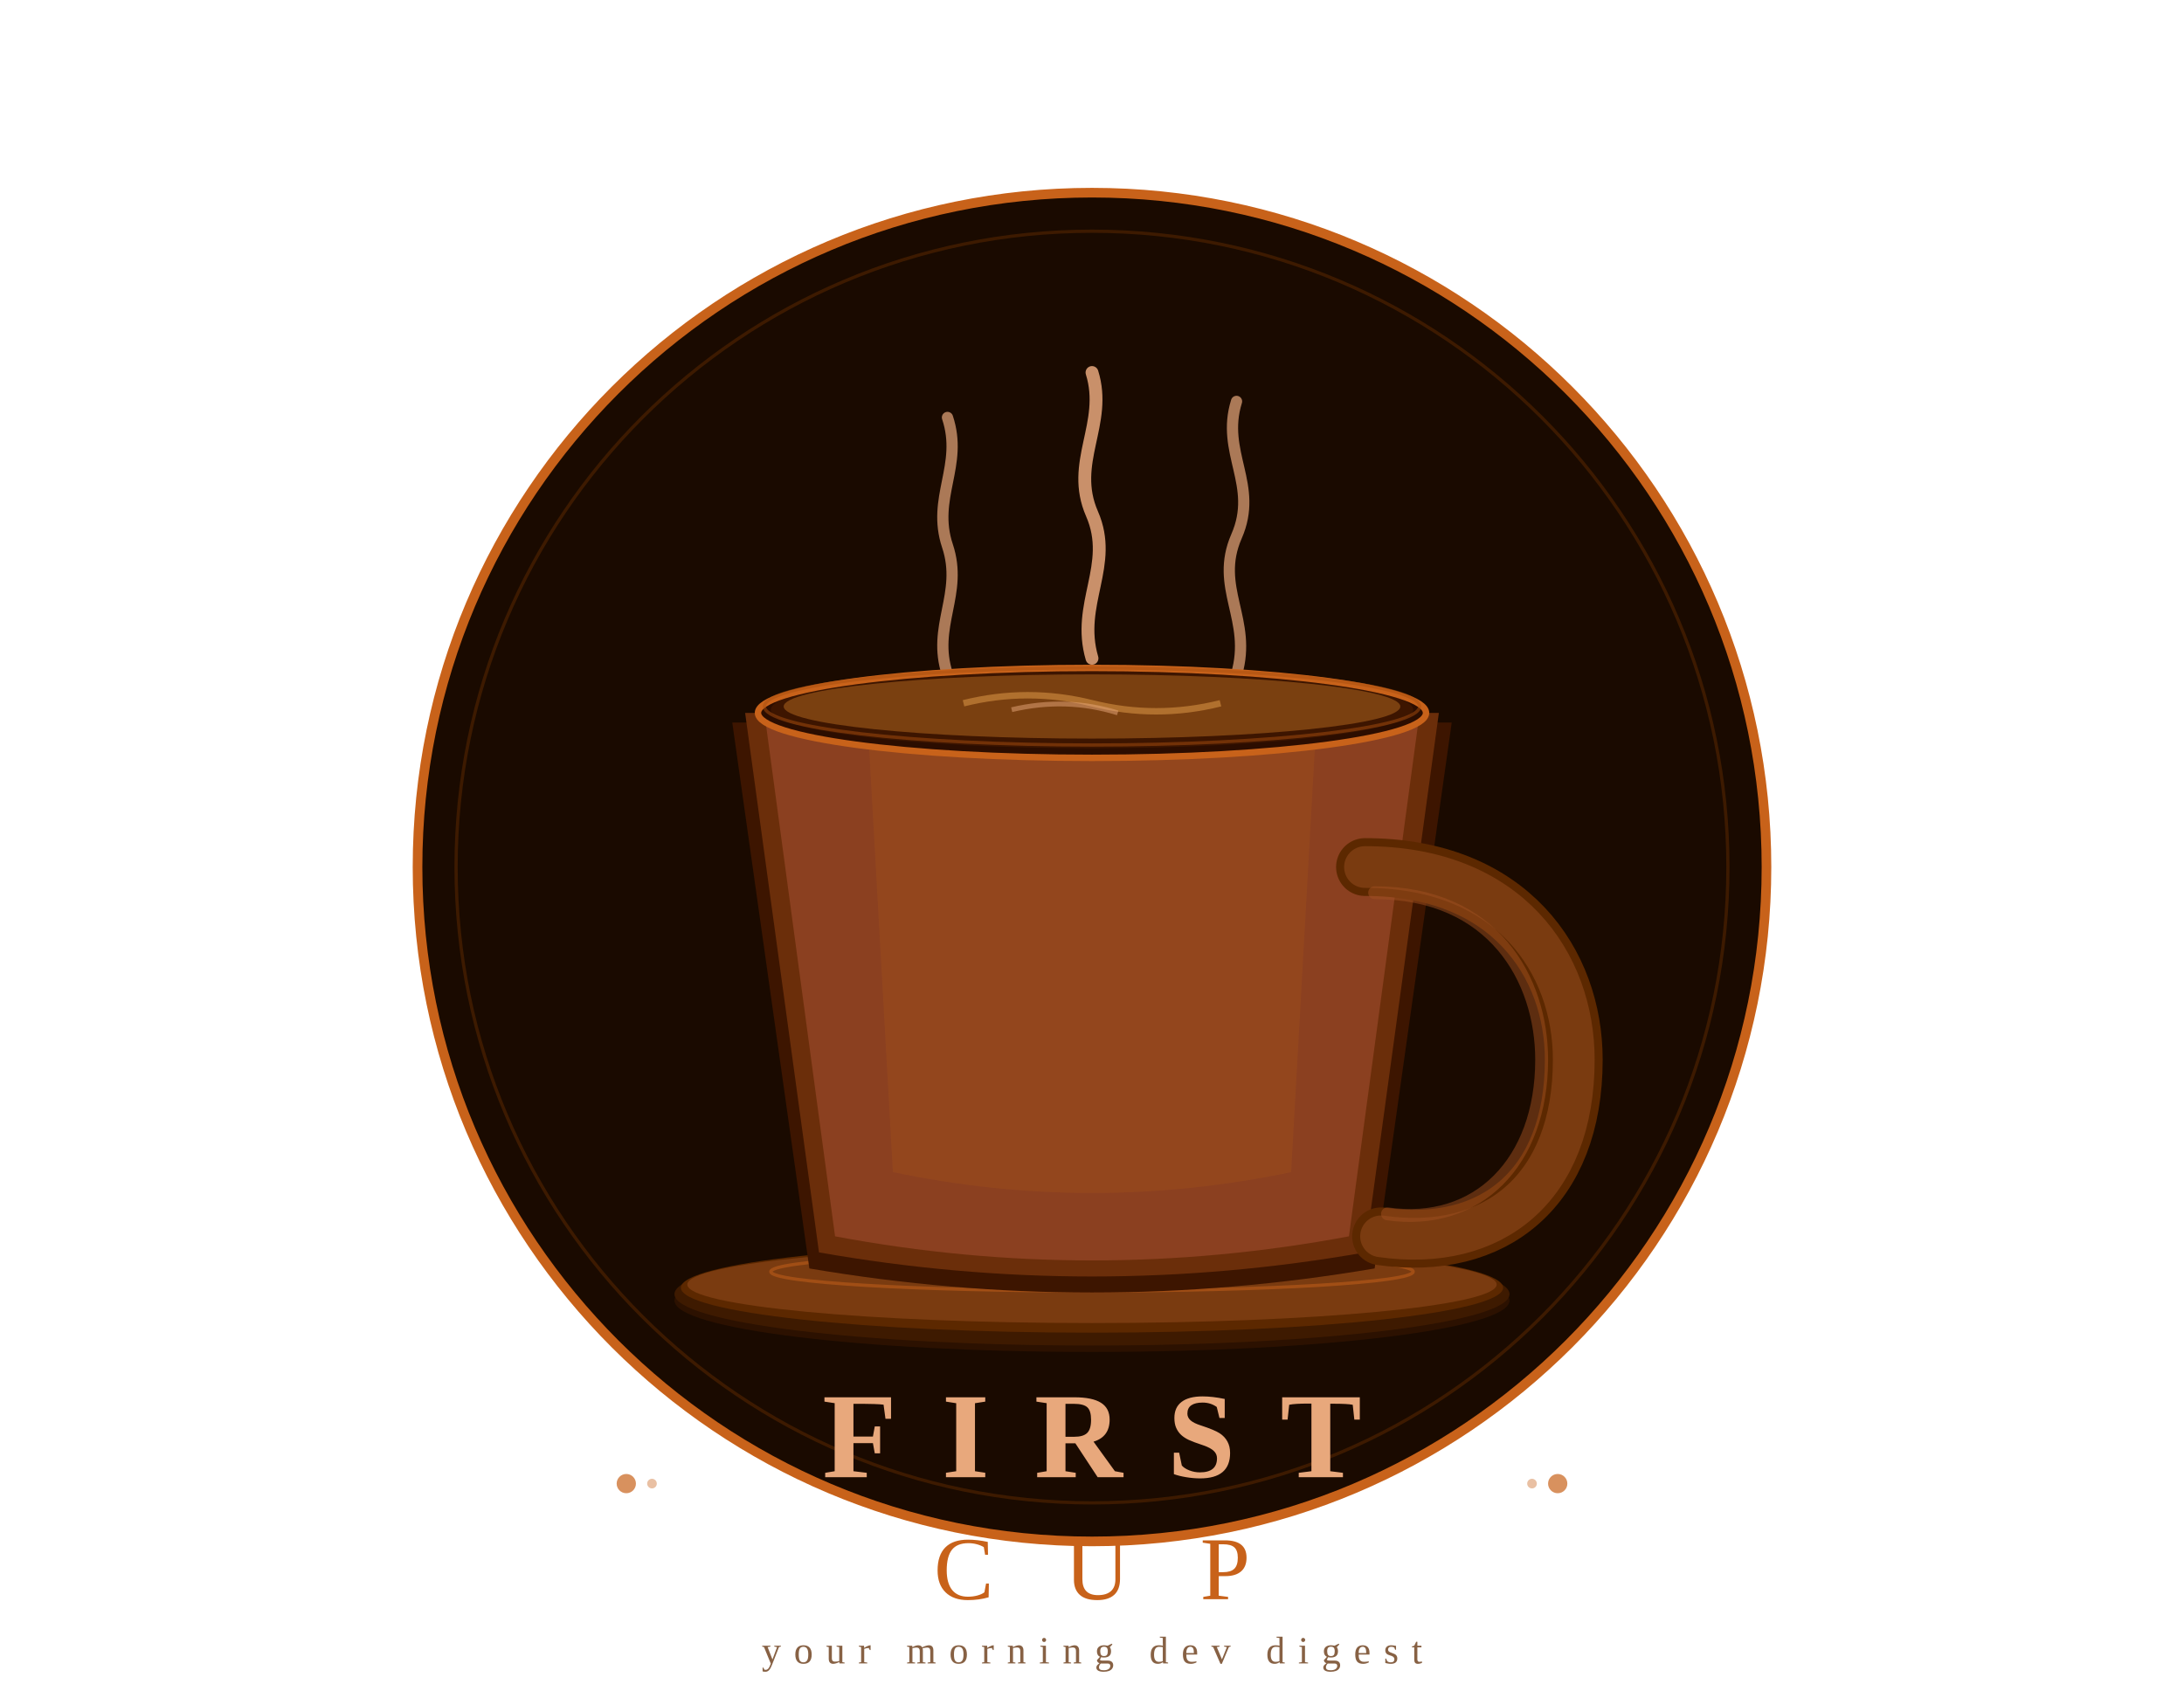
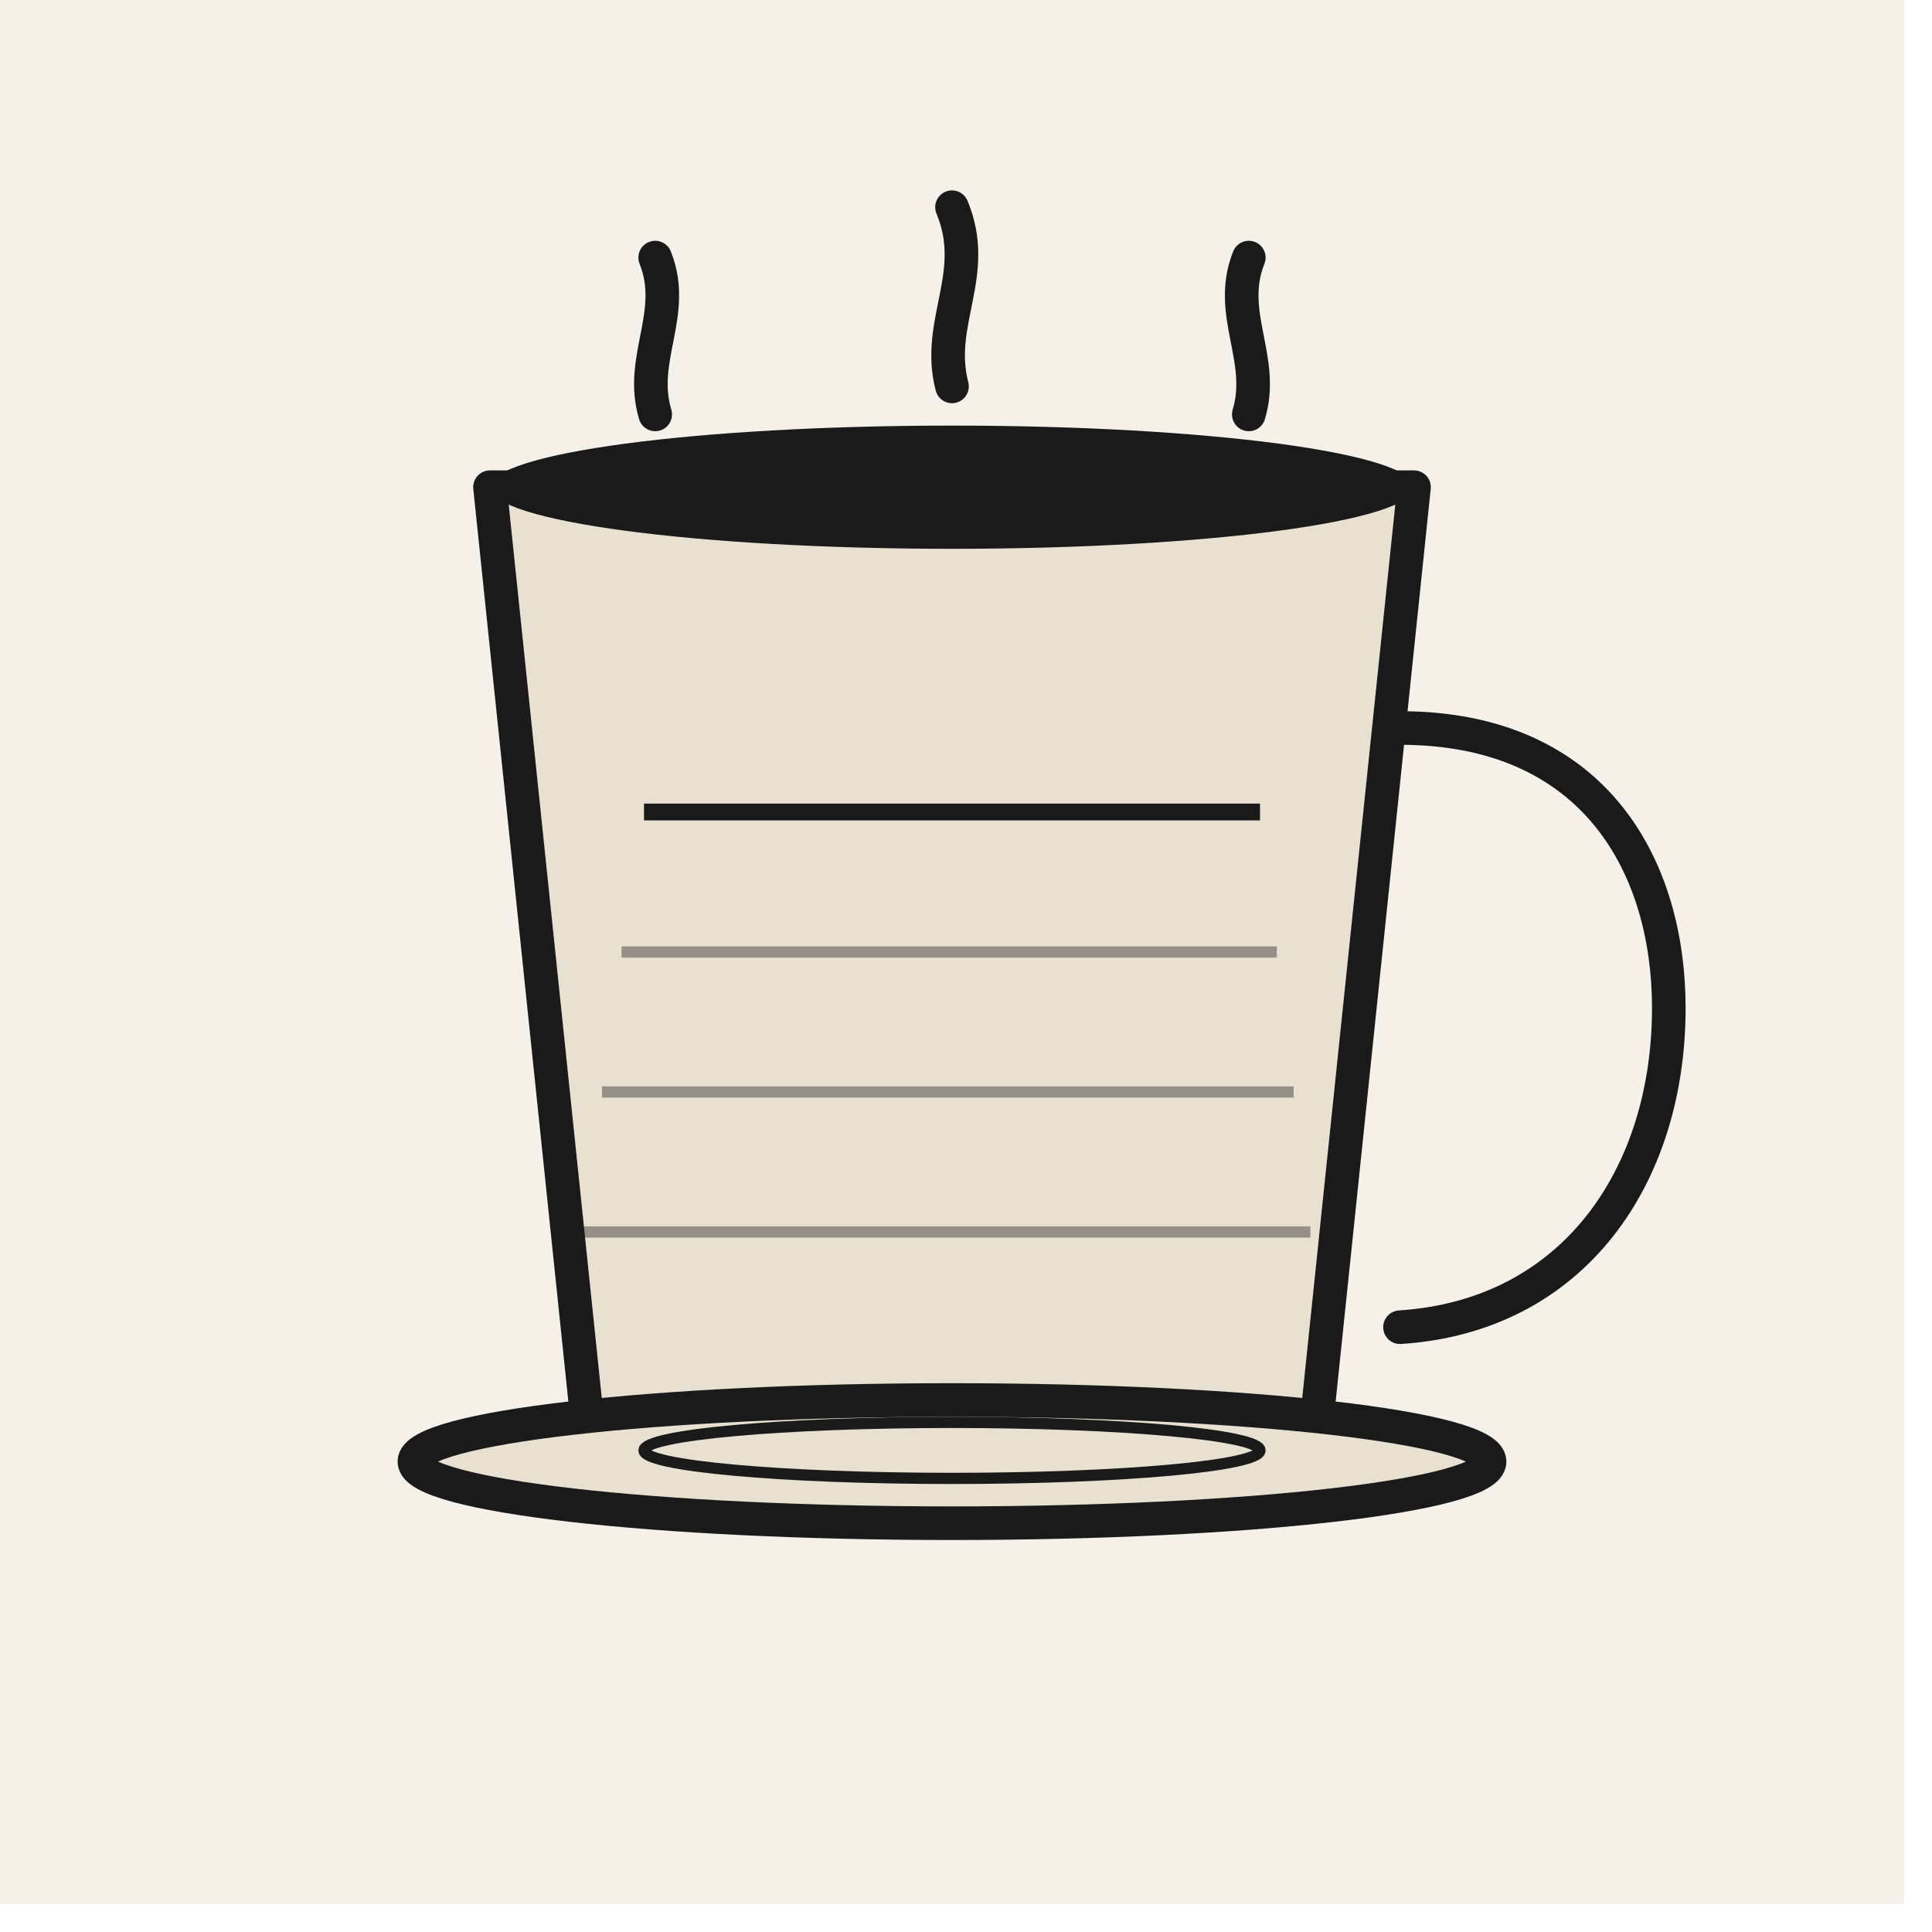
- <svg xmlns="http://www.w3.org/2000/svg" width="100%" viewBox="0 0 680 530.83" role="img" style="">
-   <defs>
-     <clipPath id="cupClip">
-       <rect x="220" y="210" width="240" height="180" rx="8" />
-     </clipPath>
-   </defs>
-   <circle cx="340" cy="270" r="210" fill="#1A0A00" style="fill:rgb(26, 10, 0);stroke:none;color:rgb(255, 255, 255);stroke-width:1px;stroke-linecap:butt;stroke-linejoin:miter;opacity:1;font-family:&quot;Anthropic Sans&quot;, -apple-system, &quot;system-ui&quot;, &quot;Segoe UI&quot;, sans-serif;font-size:16px;font-weight:400;text-anchor:start;dominant-baseline:auto" />
-   <circle cx="340" cy="270" r="210" fill="none" stroke="#C8621A" stroke-width="3" style="fill:none;stroke:rgb(200, 98, 26);color:rgb(255, 255, 255);stroke-width:3px;stroke-linecap:butt;stroke-linejoin:miter;opacity:1;font-family:&quot;Anthropic Sans&quot;, -apple-system, &quot;system-ui&quot;, &quot;Segoe UI&quot;, sans-serif;font-size:16px;font-weight:400;text-anchor:start;dominant-baseline:auto" />
-   <circle cx="340" cy="270" r="198" fill="none" stroke="#3D1A00" stroke-width="1" style="fill:none;stroke:rgb(61, 26, 0);color:rgb(255, 255, 255);stroke-width:1px;stroke-linecap:butt;stroke-linejoin:miter;opacity:1;font-family:&quot;Anthropic Sans&quot;, -apple-system, &quot;system-ui&quot;, &quot;Segoe UI&quot;, sans-serif;font-size:16px;font-weight:400;text-anchor:start;dominant-baseline:auto" />
-   <path d="M295 210 C290 195 300 185 295 170 C290 155 300 145 295 130" fill="none" stroke="#E8A87C" stroke-width="3.5" stroke-linecap="round" opacity="0.7" style="fill:none;stroke:rgb(232, 168, 124);color:rgb(255, 255, 255);stroke-width:3.5px;stroke-linecap:round;stroke-linejoin:miter;opacity:0.7;font-family:&quot;Anthropic Sans&quot;, -apple-system, &quot;system-ui&quot;, &quot;Segoe UI&quot;, sans-serif;font-size:16px;font-weight:400;text-anchor:start;dominant-baseline:auto" />
-   <path d="M340 205 C335 188 347 176 340 160 C333 144 345 132 340 116" fill="none" stroke="#E8A87C" stroke-width="4" stroke-linecap="round" opacity="0.85" style="fill:none;stroke:rgb(232, 168, 124);color:rgb(255, 255, 255);stroke-width:4px;stroke-linecap:round;stroke-linejoin:miter;opacity:0.85;font-family:&quot;Anthropic Sans&quot;, -apple-system, &quot;system-ui&quot;, &quot;Segoe UI&quot;, sans-serif;font-size:16px;font-weight:400;text-anchor:start;dominant-baseline:auto" />
-   <path d="M385 210 C390 193 378 183 385 167 C392 151 380 141 385 125" fill="none" stroke="#E8A87C" stroke-width="3.5" stroke-linecap="round" opacity="0.7" style="fill:none;stroke:rgb(232, 168, 124);color:rgb(255, 255, 255);stroke-width:3.5px;stroke-linecap:round;stroke-linejoin:miter;opacity:0.7;font-family:&quot;Anthropic Sans&quot;, -apple-system, &quot;system-ui&quot;, &quot;Segoe UI&quot;, sans-serif;font-size:16px;font-weight:400;text-anchor:start;dominant-baseline:auto" />
-   <ellipse cx="340" cy="405" rx="130" ry="16" fill="#2C1100" style="fill:rgb(44, 17, 0);stroke:none;color:rgb(255, 255, 255);stroke-width:1px;stroke-linecap:butt;stroke-linejoin:miter;opacity:1;font-family:&quot;Anthropic Sans&quot;, -apple-system, &quot;system-ui&quot;, &quot;Segoe UI&quot;, sans-serif;font-size:16px;font-weight:400;text-anchor:start;dominant-baseline:auto" />
-   <ellipse cx="340" cy="403" rx="130" ry="16" fill="#3E1A00" style="fill:rgb(62, 26, 0);stroke:none;color:rgb(255, 255, 255);stroke-width:1px;stroke-linecap:butt;stroke-linejoin:miter;opacity:1;font-family:&quot;Anthropic Sans&quot;, -apple-system, &quot;system-ui&quot;, &quot;Segoe UI&quot;, sans-serif;font-size:16px;font-weight:400;text-anchor:start;dominant-baseline:auto" />
-   <ellipse cx="340" cy="401" rx="128" ry="14" fill="#5C2800" style="fill:rgb(92, 40, 0);stroke:none;color:rgb(255, 255, 255);stroke-width:1px;stroke-linecap:butt;stroke-linejoin:miter;opacity:1;font-family:&quot;Anthropic Sans&quot;, -apple-system, &quot;system-ui&quot;, &quot;Segoe UI&quot;, sans-serif;font-size:16px;font-weight:400;text-anchor:start;dominant-baseline:auto" />
-   <ellipse cx="340" cy="400" rx="126" ry="12" fill="#7A3B10" style="fill:rgb(122, 59, 16);stroke:none;color:rgb(255, 255, 255);stroke-width:1px;stroke-linecap:butt;stroke-linejoin:miter;opacity:1;font-family:&quot;Anthropic Sans&quot;, -apple-system, &quot;system-ui&quot;, &quot;Segoe UI&quot;, sans-serif;font-size:16px;font-weight:400;text-anchor:start;dominant-baseline:auto" />
-   <ellipse cx="340" cy="396" rx="100" ry="6" fill="none" stroke="#C8621A" stroke-width="1" opacity="0.5" style="fill:none;stroke:rgb(200, 98, 26);color:rgb(255, 255, 255);stroke-width:1px;stroke-linecap:butt;stroke-linejoin:miter;opacity:0.5;font-family:&quot;Anthropic Sans&quot;, -apple-system, &quot;system-ui&quot;, &quot;Segoe UI&quot;, sans-serif;font-size:16px;font-weight:400;text-anchor:start;dominant-baseline:auto" />
-   <path d="M228 225 L252 395 Q340 410 428 395 L452 225 Z" fill="#3D1500" rx="4" style="fill:rgb(61, 21, 0);stroke:none;color:rgb(255, 255, 255);stroke-width:1px;stroke-linecap:butt;stroke-linejoin:miter;opacity:1;font-family:&quot;Anthropic Sans&quot;, -apple-system, &quot;system-ui&quot;, &quot;Segoe UI&quot;, sans-serif;font-size:16px;font-weight:400;text-anchor:start;dominant-baseline:auto" />
-   <path d="M232 222 L255 390 Q340 405 425 390 L448 222 Z" fill="#6B2E0A" style="fill:rgb(107, 46, 10);stroke:none;color:rgb(255, 255, 255);stroke-width:1px;stroke-linecap:butt;stroke-linejoin:miter;opacity:1;font-family:&quot;Anthropic Sans&quot;, -apple-system, &quot;system-ui&quot;, &quot;Segoe UI&quot;, sans-serif;font-size:16px;font-weight:400;text-anchor:start;dominant-baseline:auto" />
-   <path d="M238 222 L260 385 Q340 400 420 385 L442 222 Z" fill="#8B4020" style="fill:rgb(139, 64, 32);stroke:none;color:rgb(255, 255, 255);stroke-width:1px;stroke-linecap:butt;stroke-linejoin:miter;opacity:1;font-family:&quot;Anthropic Sans&quot;, -apple-system, &quot;system-ui&quot;, &quot;Segoe UI&quot;, sans-serif;font-size:16px;font-weight:400;text-anchor:start;dominant-baseline:auto" />
-   <path d="M270 222 L278 365 Q340 378 402 365 L410 222 Z" fill="#A0501A" opacity="0.4" style="fill:rgb(160, 80, 26);stroke:none;color:rgb(255, 255, 255);stroke-width:1px;stroke-linecap:butt;stroke-linejoin:miter;opacity:0.4;font-family:&quot;Anthropic Sans&quot;, -apple-system, &quot;system-ui&quot;, &quot;Segoe UI&quot;, sans-serif;font-size:16px;font-weight:400;text-anchor:start;dominant-baseline:auto" />
-   <ellipse cx="340" cy="222" rx="104" ry="14" fill="#2C0D00" style="fill:rgb(44, 13, 0);stroke:none;color:rgb(255, 255, 255);stroke-width:1px;stroke-linecap:butt;stroke-linejoin:miter;opacity:1;font-family:&quot;Anthropic Sans&quot;, -apple-system, &quot;system-ui&quot;, &quot;Segoe UI&quot;, sans-serif;font-size:16px;font-weight:400;text-anchor:start;dominant-baseline:auto" />
-   <ellipse cx="340" cy="221" rx="100" ry="12" fill="#3D1500" style="fill:rgb(61, 21, 0);stroke:none;color:rgb(255, 255, 255);stroke-width:1px;stroke-linecap:butt;stroke-linejoin:miter;opacity:1;font-family:&quot;Anthropic Sans&quot;, -apple-system, &quot;system-ui&quot;, &quot;Segoe UI&quot;, sans-serif;font-size:16px;font-weight:400;text-anchor:start;dominant-baseline:auto" />
-   <ellipse cx="340" cy="220" rx="96" ry="10" fill="#7A4010" style="fill:rgb(122, 64, 16);stroke:none;color:rgb(255, 255, 255);stroke-width:1px;stroke-linecap:butt;stroke-linejoin:miter;opacity:1;font-family:&quot;Anthropic Sans&quot;, -apple-system, &quot;system-ui&quot;, &quot;Segoe UI&quot;, sans-serif;font-size:16px;font-weight:400;text-anchor:start;dominant-baseline:auto" />
-   <path d="M300 219 Q320 214 340 219 Q360 224 380 219" fill="none" stroke="#C8853A" stroke-width="2" opacity="0.7" style="fill:none;stroke:rgb(200, 133, 58);color:rgb(255, 255, 255);stroke-width:2px;stroke-linecap:butt;stroke-linejoin:miter;opacity:0.7;font-family:&quot;Anthropic Sans&quot;, -apple-system, &quot;system-ui&quot;, &quot;Segoe UI&quot;, sans-serif;font-size:16px;font-weight:400;text-anchor:start;dominant-baseline:auto" />
-   <path d="M315 221 Q332 217 348 222" fill="none" stroke="#E8A87C" stroke-width="1.5" opacity="0.5" style="fill:none;stroke:rgb(232, 168, 124);color:rgb(255, 255, 255);stroke-width:1.5px;stroke-linecap:butt;stroke-linejoin:miter;opacity:0.5;font-family:&quot;Anthropic Sans&quot;, -apple-system, &quot;system-ui&quot;, &quot;Segoe UI&quot;, sans-serif;font-size:16px;font-weight:400;text-anchor:start;dominant-baseline:auto" />
-   <ellipse cx="340" cy="222" rx="104" ry="14" fill="none" stroke="#C8621A" stroke-width="2" style="fill:none;stroke:rgb(200, 98, 26);color:rgb(255, 255, 255);stroke-width:2px;stroke-linecap:butt;stroke-linejoin:miter;opacity:1;font-family:&quot;Anthropic Sans&quot;, -apple-system, &quot;system-ui&quot;, &quot;Segoe UI&quot;, sans-serif;font-size:16px;font-weight:400;text-anchor:start;dominant-baseline:auto" />
-   <ellipse cx="340" cy="220" rx="102" ry="12" fill="none" stroke="#A84E0E" stroke-width="1" opacity="0.5" style="fill:none;stroke:rgb(168, 78, 14);color:rgb(255, 255, 255);stroke-width:1px;stroke-linecap:butt;stroke-linejoin:miter;opacity:0.5;font-family:&quot;Anthropic Sans&quot;, -apple-system, &quot;system-ui&quot;, &quot;Segoe UI&quot;, sans-serif;font-size:16px;font-weight:400;text-anchor:start;dominant-baseline:auto" />
-   <path d="M425 270 C470 270 490 300 490 330 C490 370 465 390 430 385" fill="none" stroke="#5C2800" stroke-width="18" stroke-linecap="round" style="fill:none;stroke:rgb(92, 40, 0);color:rgb(255, 255, 255);stroke-width:18px;stroke-linecap:round;stroke-linejoin:miter;opacity:1;font-family:&quot;Anthropic Sans&quot;, -apple-system, &quot;system-ui&quot;, &quot;Segoe UI&quot;, sans-serif;font-size:16px;font-weight:400;text-anchor:start;dominant-baseline:auto" />
-   <path d="M425 270 C470 270 490 300 490 330 C490 370 465 390 430 385" fill="none" stroke="#7A3B10" stroke-width="13" stroke-linecap="round" style="fill:none;stroke:rgb(122, 59, 16);color:rgb(255, 255, 255);stroke-width:13px;stroke-linecap:round;stroke-linejoin:miter;opacity:1;font-family:&quot;Anthropic Sans&quot;, -apple-system, &quot;system-ui&quot;, &quot;Segoe UI&quot;, sans-serif;font-size:16px;font-weight:400;text-anchor:start;dominant-baseline:auto" />
-   <path d="M428 278 C465 278 480 305 480 330 C480 362 460 382 432 378" fill="none" stroke="#A05020" stroke-width="4" stroke-linecap="round" opacity="0.5" style="fill:none;stroke:rgb(160, 80, 32);color:rgb(255, 255, 255);stroke-width:4px;stroke-linecap:round;stroke-linejoin:miter;opacity:0.5;font-family:&quot;Anthropic Sans&quot;, -apple-system, &quot;system-ui&quot;, &quot;Segoe UI&quot;, sans-serif;font-size:16px;font-weight:400;text-anchor:start;dominant-baseline:auto" />
-   <text x="340" y="460" font-family="Georgia, 'Times New Roman', serif" font-size="38" font-weight="700" letter-spacing="14" text-anchor="middle" fill="#E8A87C" style="fill:rgb(232, 168, 124);stroke:none;color:rgb(255, 255, 255);stroke-width:1px;stroke-linecap:butt;stroke-linejoin:miter;opacity:1;font-family:Georgia, &quot;Times New Roman&quot;, serif;font-size:38px;font-weight:700;text-anchor:middle;dominant-baseline:auto">FIRST</text>
-   <text x="340" y="498" font-family="Georgia, 'Times New Roman', serif" font-size="28" font-weight="400" letter-spacing="22" text-anchor="middle" fill="#C8621A" style="fill:rgb(200, 98, 26);stroke:none;color:rgb(255, 255, 255);stroke-width:1px;stroke-linecap:butt;stroke-linejoin:miter;opacity:1;font-family:Georgia, &quot;Times New Roman&quot;, serif;font-size:28px;font-weight:400;text-anchor:middle;dominant-baseline:auto">CUP</text>
-   <circle cx="195" cy="462" r="3" fill="#C8621A" opacity="0.7" style="fill:rgb(200, 98, 26);stroke:none;color:rgb(255, 255, 255);stroke-width:1px;stroke-linecap:butt;stroke-linejoin:miter;opacity:0.7;font-family:&quot;Anthropic Sans&quot;, -apple-system, &quot;system-ui&quot;, &quot;Segoe UI&quot;, sans-serif;font-size:16px;font-weight:400;text-anchor:start;dominant-baseline:auto" />
-   <circle cx="485" cy="462" r="3" fill="#C8621A" opacity="0.7" style="fill:rgb(200, 98, 26);stroke:none;color:rgb(255, 255, 255);stroke-width:1px;stroke-linecap:butt;stroke-linejoin:miter;opacity:0.7;font-family:&quot;Anthropic Sans&quot;, -apple-system, &quot;system-ui&quot;, &quot;Segoe UI&quot;, sans-serif;font-size:16px;font-weight:400;text-anchor:start;dominant-baseline:auto" />
-   <circle cx="203" cy="462" r="1.5" fill="#C8621A" opacity="0.4" style="fill:rgb(200, 98, 26);stroke:none;color:rgb(255, 255, 255);stroke-width:1px;stroke-linecap:butt;stroke-linejoin:miter;opacity:0.4;font-family:&quot;Anthropic Sans&quot;, -apple-system, &quot;system-ui&quot;, &quot;Segoe UI&quot;, sans-serif;font-size:16px;font-weight:400;text-anchor:start;dominant-baseline:auto" />
-   <circle cx="477" cy="462" r="1.5" fill="#C8621A" opacity="0.4" style="fill:rgb(200, 98, 26);stroke:none;color:rgb(255, 255, 255);stroke-width:1px;stroke-linecap:butt;stroke-linejoin:miter;opacity:0.4;font-family:&quot;Anthropic Sans&quot;, -apple-system, &quot;system-ui&quot;, &quot;Segoe UI&quot;, sans-serif;font-size:16px;font-weight:400;text-anchor:start;dominant-baseline:auto" />
-   <text x="340" y="518" font-family="Georgia, 'Times New Roman', serif" font-size="12" font-weight="400" letter-spacing="4" text-anchor="middle" fill="#7A5030" opacity="0.9" style="fill:rgb(122, 80, 48);stroke:none;color:rgb(255, 255, 255);stroke-width:1px;stroke-linecap:butt;stroke-linejoin:miter;opacity:0.9;font-family:Georgia, &quot;Times New Roman&quot;, serif;font-size:12px;font-weight:400;text-anchor:middle;dominant-baseline:auto">your morning dev digest</text>
+ <svg xmlns="http://www.w3.org/2000/svg" width="100%" viewBox="0 0 690 690" role="img" style="">
+   <rect x="0" y="0" width="680" height="680" fill="#F5F0E8" style="fill:rgb(245, 240, 232);stroke:none;color:rgb(255, 255, 255);stroke-width:1px;stroke-linecap:butt;stroke-linejoin:miter;opacity:1;font-family:&quot;Anthropic Sans&quot;, -apple-system, &quot;system-ui&quot;, &quot;Segoe UI&quot;, sans-serif;font-size:16px;font-weight:400;text-anchor:start;dominant-baseline:auto" />
+   <path d="M234 148 C228 128 242 112 234 92" fill="none" stroke="#1A1A1A" stroke-width="12" stroke-linecap="round" style="fill:none;stroke:rgb(26, 26, 26);color:rgb(255, 255, 255);stroke-width:12px;stroke-linecap:round;stroke-linejoin:miter;opacity:1;font-family:&quot;Anthropic Sans&quot;, -apple-system, &quot;system-ui&quot;, &quot;Segoe UI&quot;, sans-serif;font-size:16px;font-weight:400;text-anchor:start;dominant-baseline:auto" />
+   <path d="M340 138 C334 115 350 98 340 74" fill="none" stroke="#1A1A1A" stroke-width="12" stroke-linecap="round" style="fill:none;stroke:rgb(26, 26, 26);color:rgb(255, 255, 255);stroke-width:12px;stroke-linecap:round;stroke-linejoin:miter;opacity:1;font-family:&quot;Anthropic Sans&quot;, -apple-system, &quot;system-ui&quot;, &quot;Segoe UI&quot;, sans-serif;font-size:16px;font-weight:400;text-anchor:start;dominant-baseline:auto" />
+   <path d="M446 148 C452 128 438 112 446 92" fill="none" stroke="#1A1A1A" stroke-width="12" stroke-linecap="round" style="fill:none;stroke:rgb(26, 26, 26);color:rgb(255, 255, 255);stroke-width:12px;stroke-linecap:round;stroke-linejoin:miter;opacity:1;font-family:&quot;Anthropic Sans&quot;, -apple-system, &quot;system-ui&quot;, &quot;Segoe UI&quot;, sans-serif;font-size:16px;font-weight:400;text-anchor:start;dominant-baseline:auto" />
+   <path d="M175 174 L210 510 Q340 534 470 510 L505 174 Z" fill="#E8E0D0" style="fill:rgb(232, 224, 208);stroke:none;color:rgb(255, 255, 255);stroke-width:1px;stroke-linecap:butt;stroke-linejoin:miter;opacity:1;font-family:&quot;Anthropic Sans&quot;, -apple-system, &quot;system-ui&quot;, &quot;Segoe UI&quot;, sans-serif;font-size:16px;font-weight:400;text-anchor:start;dominant-baseline:auto" />
+   <path d="M175 174 L210 510 Q340 534 470 510 L505 174 Z" fill="none" stroke="#1A1A1A" stroke-width="12" stroke-linejoin="round" style="fill:none;stroke:rgb(26, 26, 26);color:rgb(255, 255, 255);stroke-width:12px;stroke-linecap:butt;stroke-linejoin:round;opacity:1;font-family:&quot;Anthropic Sans&quot;, -apple-system, &quot;system-ui&quot;, &quot;Segoe UI&quot;, sans-serif;font-size:16px;font-weight:400;text-anchor:start;dominant-baseline:auto" />
+   <ellipse cx="340" cy="174" rx="165" ry="22" fill="#1A1A1A" style="fill:rgb(26, 26, 26);stroke:none;color:rgb(255, 255, 255);stroke-width:1px;stroke-linecap:butt;stroke-linejoin:miter;opacity:1;font-family:&quot;Anthropic Sans&quot;, -apple-system, &quot;system-ui&quot;, &quot;Segoe UI&quot;, sans-serif;font-size:16px;font-weight:400;text-anchor:start;dominant-baseline:auto" />
+   <path d="M500 260 C570 260 596 310 596 360 C596 420 562 470 500 474" fill="none" stroke="#1A1A1A" stroke-width="12" stroke-linecap="round" style="fill:none;stroke:rgb(26, 26, 26);color:rgb(255, 255, 255);stroke-width:12px;stroke-linecap:round;stroke-linejoin:miter;opacity:1;font-family:&quot;Anthropic Sans&quot;, -apple-system, &quot;system-ui&quot;, &quot;Segoe UI&quot;, sans-serif;font-size:16px;font-weight:400;text-anchor:start;dominant-baseline:auto" />
+   <ellipse cx="340" cy="522" rx="192" ry="22" fill="#E8E0D0" stroke="#1A1A1A" stroke-width="12" style="fill:rgb(232, 224, 208);stroke:rgb(26, 26, 26);color:rgb(255, 255, 255);stroke-width:12px;stroke-linecap:butt;stroke-linejoin:miter;opacity:1;font-family:&quot;Anthropic Sans&quot;, -apple-system, &quot;system-ui&quot;, &quot;Segoe UI&quot;, sans-serif;font-size:16px;font-weight:400;text-anchor:start;dominant-baseline:auto" />
+   <ellipse cx="340" cy="518" rx="110" ry="10" fill="none" stroke="#1A1A1A" stroke-width="4" style="fill:none;stroke:rgb(26, 26, 26);color:rgb(255, 255, 255);stroke-width:4px;stroke-linecap:butt;stroke-linejoin:miter;opacity:1;font-family:&quot;Anthropic Sans&quot;, -apple-system, &quot;system-ui&quot;, &quot;Segoe UI&quot;, sans-serif;font-size:16px;font-weight:400;text-anchor:start;dominant-baseline:auto" />
+   <line x1="230" y1="290" x2="450" y2="290" stroke="#1A1A1A" stroke-width="6" style="fill:rgb(0, 0, 0);stroke:rgb(26, 26, 26);color:rgb(255, 255, 255);stroke-width:6px;stroke-linecap:butt;stroke-linejoin:miter;opacity:1;font-family:&quot;Anthropic Sans&quot;, -apple-system, &quot;system-ui&quot;, &quot;Segoe UI&quot;, sans-serif;font-size:16px;font-weight:400;text-anchor:start;dominant-baseline:auto" />
+   <line x1="222" y1="340" x2="456" y2="340" stroke="#1A1A1A" stroke-width="4" opacity="0.4" style="fill:rgb(0, 0, 0);stroke:rgb(26, 26, 26);color:rgb(255, 255, 255);stroke-width:4px;stroke-linecap:butt;stroke-linejoin:miter;opacity:0.4;font-family:&quot;Anthropic Sans&quot;, -apple-system, &quot;system-ui&quot;, &quot;Segoe UI&quot;, sans-serif;font-size:16px;font-weight:400;text-anchor:start;dominant-baseline:auto" />
+   <line x1="215" y1="390" x2="462" y2="390" stroke="#1A1A1A" stroke-width="4" opacity="0.4" style="fill:rgb(0, 0, 0);stroke:rgb(26, 26, 26);color:rgb(255, 255, 255);stroke-width:4px;stroke-linecap:butt;stroke-linejoin:miter;opacity:0.4;font-family:&quot;Anthropic Sans&quot;, -apple-system, &quot;system-ui&quot;, &quot;Segoe UI&quot;, sans-serif;font-size:16px;font-weight:400;text-anchor:start;dominant-baseline:auto" />
+   <line x1="208" y1="440" x2="468" y2="440" stroke="#1A1A1A" stroke-width="4" opacity="0.4" style="fill:rgb(0, 0, 0);stroke:rgb(26, 26, 26);color:rgb(255, 255, 255);stroke-width:4px;stroke-linecap:butt;stroke-linejoin:miter;opacity:0.4;font-family:&quot;Anthropic Sans&quot;, -apple-system, &quot;system-ui&quot;, &quot;Segoe UI&quot;, sans-serif;font-size:16px;font-weight:400;text-anchor:start;dominant-baseline:auto" />
</svg>
